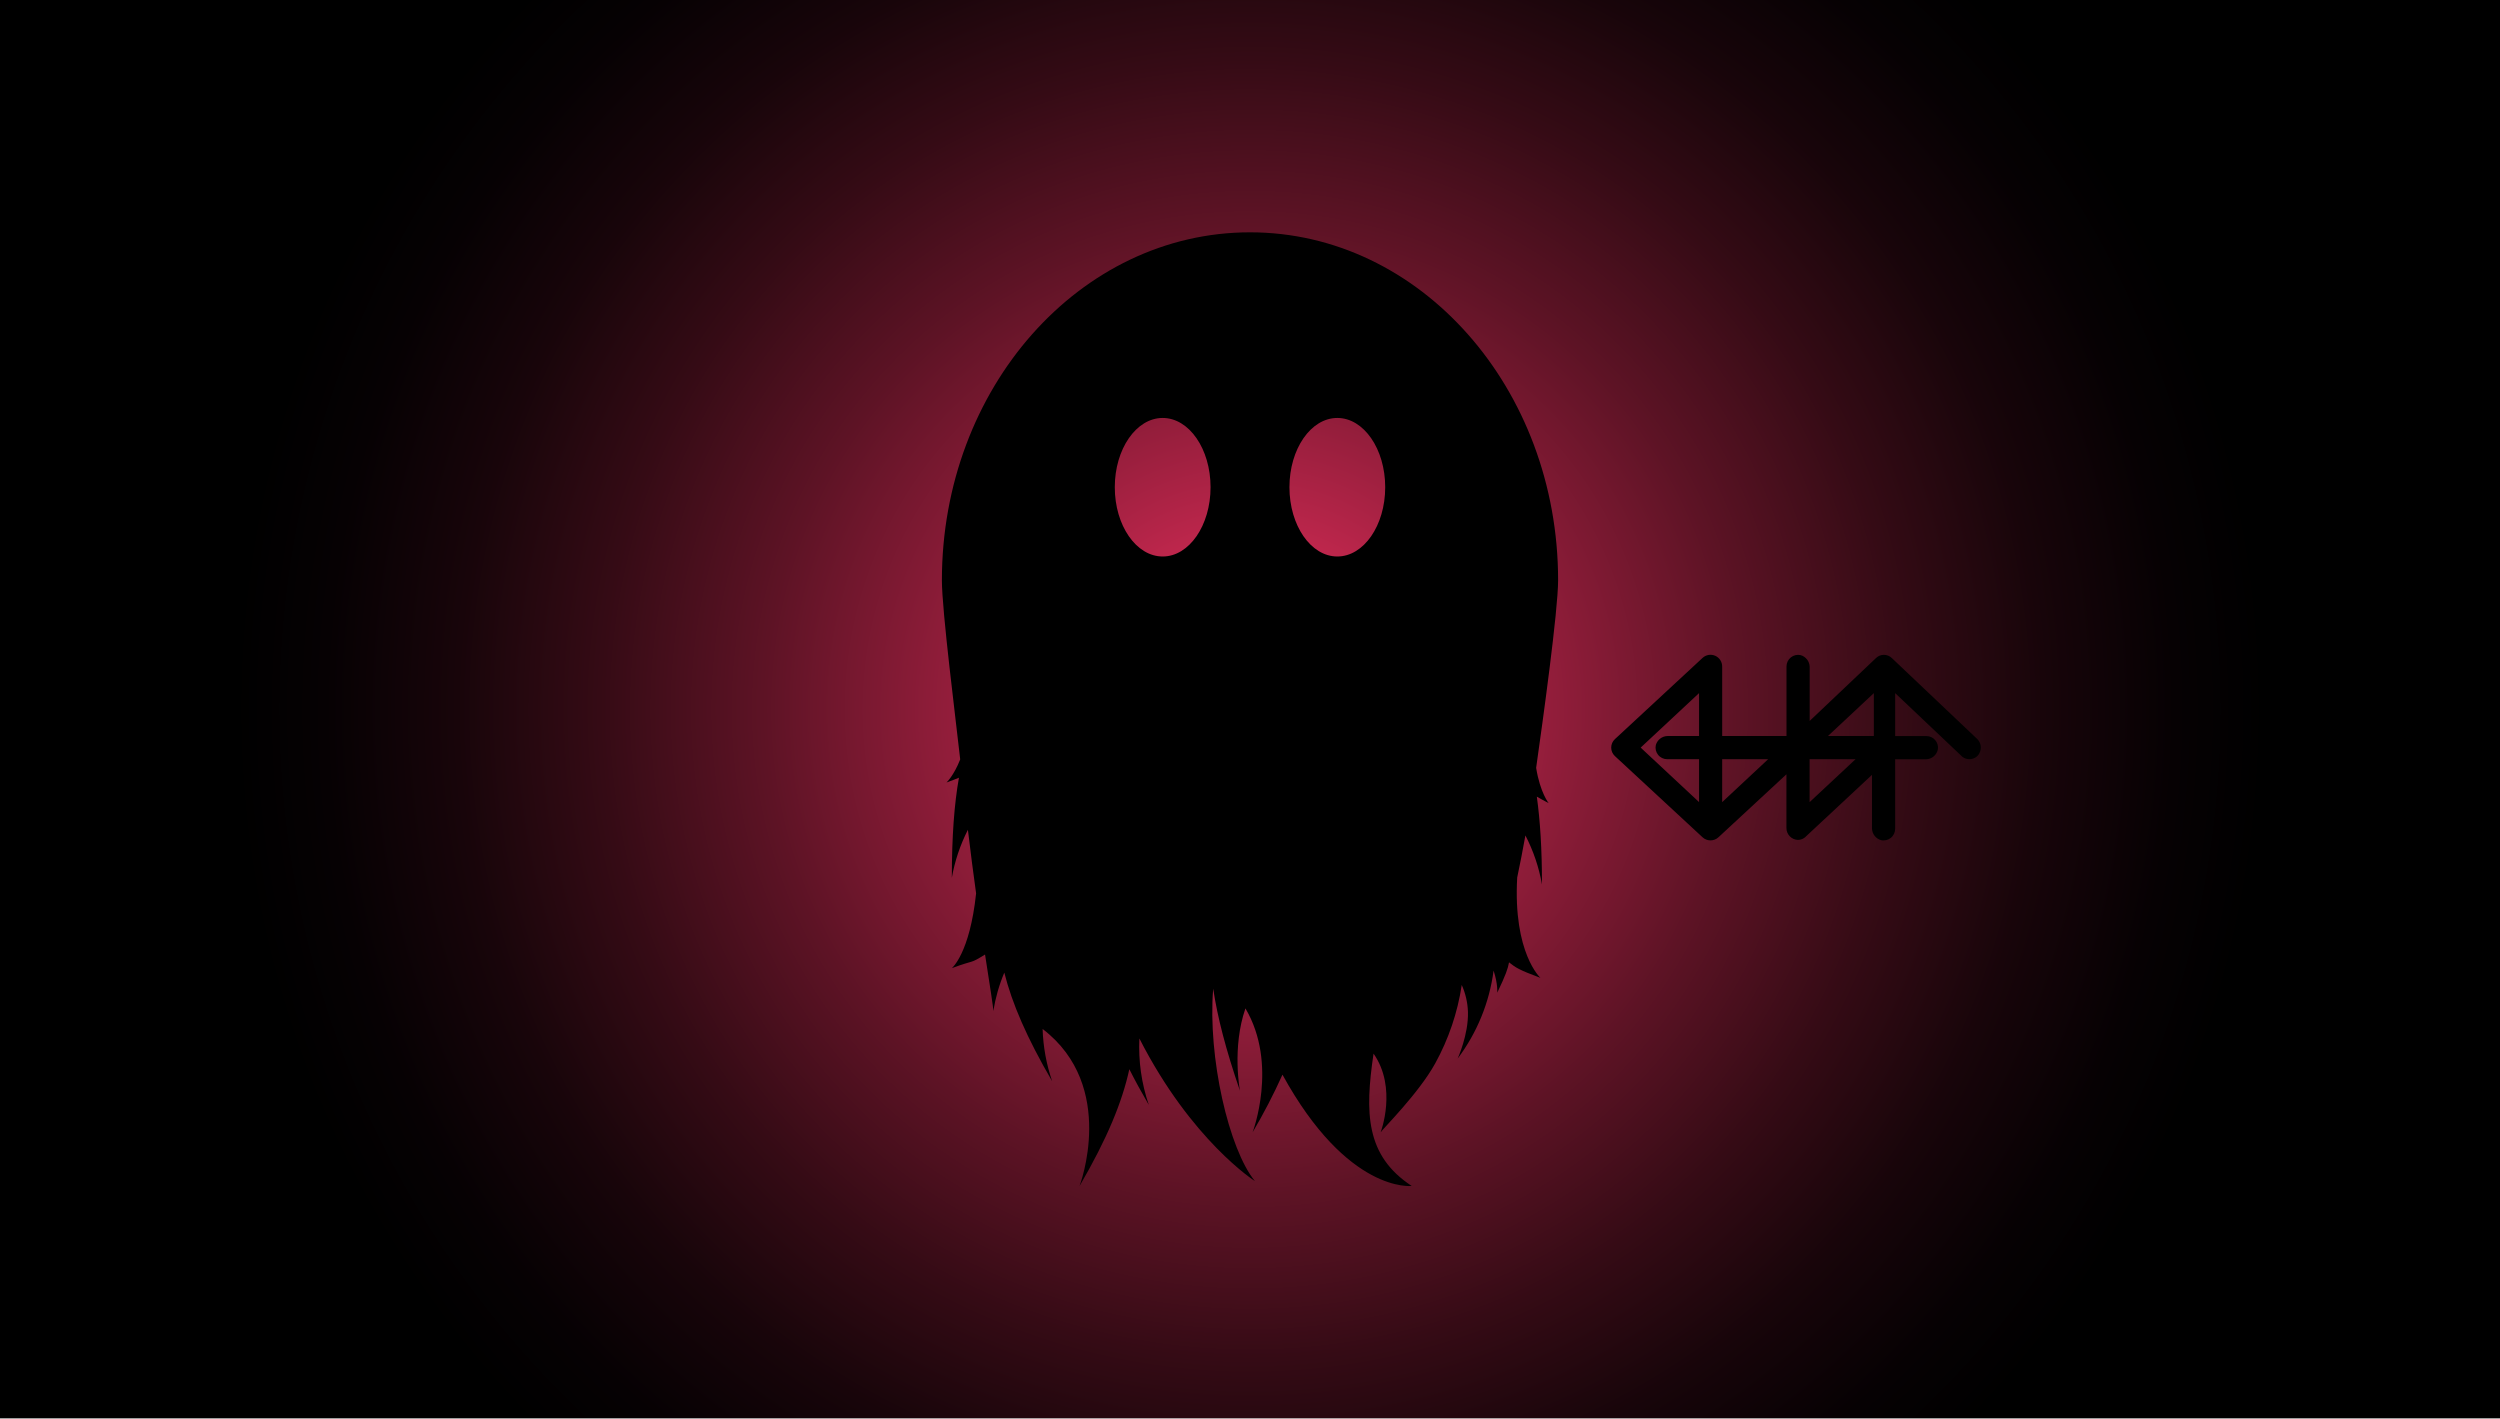
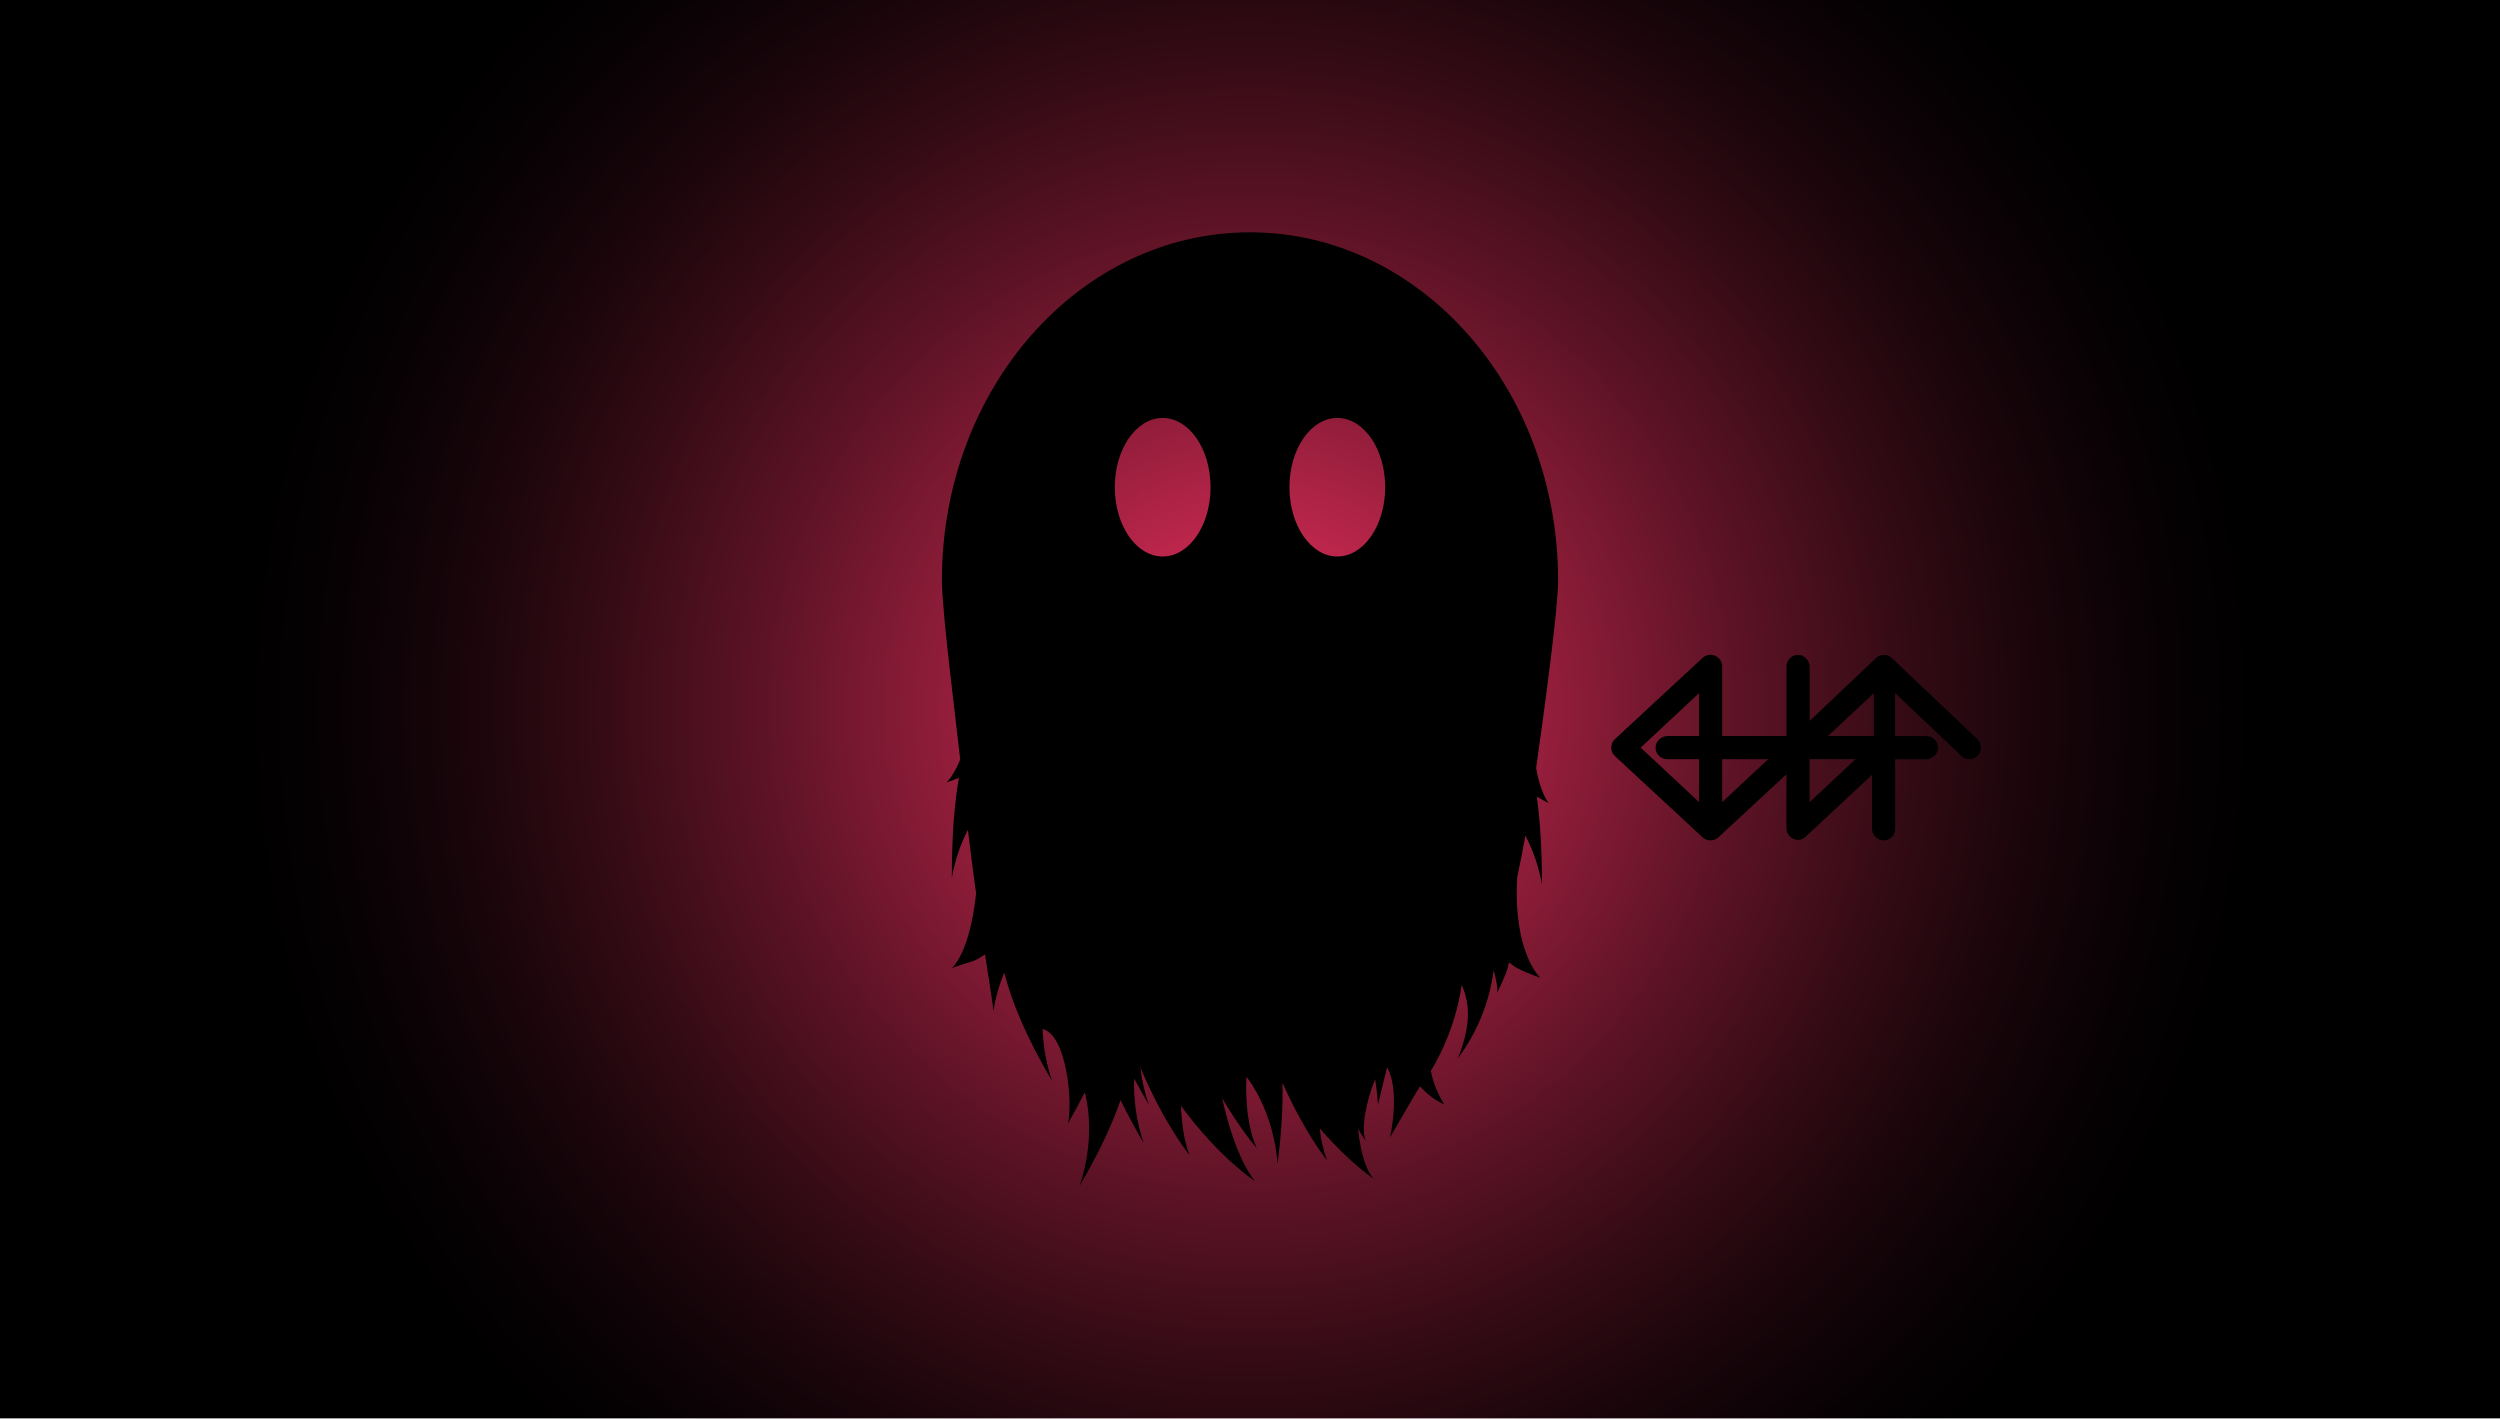
<svg xmlns="http://www.w3.org/2000/svg" id="Layer_1" data-name="Layer 1" viewBox="0 0 1366 775">
  <defs>
    <style>.cls-1{fill:url(#radial-gradient);}</style>
    <radialGradient id="radial-gradient" cx="683" cy="387.5" r="555.27" gradientUnits="userSpaceOnUse">
      <stop offset="0" stop-color="#fe3366" />
      <stop offset="0.12" stop-color="#cf2a53" />
      <stop offset="0.3" stop-color="#911d3a" />
      <stop offset="0.48" stop-color="#5d1325" />
      <stop offset="0.64" stop-color="#350b15" />
      <stop offset="0.78" stop-color="#18050a" />
      <stop offset="0.91" stop-color="#060103" />
      <stop offset="1" />
    </radialGradient>
  </defs>
  <rect class="cls-1" width="1366" height="775" />
  <path d="M1083.43,406.86h0l-46.8-44.36h0a6.19,6.19,0,0,0-8.52,0h0l-36.3,34.41V367.35a6.82,6.82,0,0,0-4.95-6.39,6.34,6.34,0,0,0-7.72,6.19v38H944V367.29a6.38,6.38,0,0,0-10.74-4.79h0l-47.87,44.36h0a6.31,6.31,0,0,0,0,9.27h0l47.87,44.35h0a6.4,6.4,0,0,0,8.71,0h0l37.13-34.4v29.3a6.51,6.51,0,0,0,6.31,6.55,6.22,6.22,0,0,0,4.18-1.68l0-.05,36.26-33.83v29.29a6.83,6.83,0,0,0,4.94,6.4,6.35,6.35,0,0,0,7.73-6.19v-38h16.85a6.71,6.71,0,0,0,6.5-5.53,6.3,6.3,0,0,0-6.19-7.14h-17.16V381.72l36.26,34.36,0,.05a6.3,6.3,0,0,0,7,1.09,5.63,5.63,0,0,0,2.82-2.81A6.53,6.53,0,0,0,1083.43,406.86Zm-152.07-1.7H914.14a6.82,6.82,0,0,0-6.4,4.94,6.35,6.35,0,0,0,6.19,7.73h17.43v23.44l-31.9-29.78,31.9-29.77ZM944,441.27V417.83h25.11Zm82.87-59.55v23.44H1001.8Zm-35.1,59.55V417.83h25.11Z" transform="translate(-3 -3)" />
-   <path d="M842.35,422.56c3.59-25.25,12-85.91,12-102.47,0-105-75.37-190.15-168.35-190.15S517.65,215.07,517.65,320.09c0,16.61,7.66,76.61,10,97.85-3.53,9-7.48,12.62-7.48,12.62,2.78-1,5-1.88,6.79-2.61-2.56,14.45-3.87,32-3.88,54.69a93.17,93.17,0,0,1,8.78-26.24c1.49,12.48,3,24.13,4.48,34.74C532.87,524.05,523.08,532,523.08,532c13.3-4.94,9.3-2,18.15-7.45,2.68,17.54,4.53,28.62,4.52,30.89a92.31,92.31,0,0,1,6-21c4.26,16.84,12.2,35.4,26.16,59.37a97.36,97.36,0,0,1-5.23-28.59c41,31.35,20.16,85.86,20.16,85.86,15.21-26.13,23.27-45.82,27.23-63.86,3.08,6.11,6.61,12.58,10.64,19.5a97.86,97.86,0,0,1-5.15-36.29c28.49,55.88,63.11,77.91,63.11,77.91-14.22-17.39-25.85-67.69-22.78-105.11,2.29,15.36,6.88,33.2,14.62,55.76,0,0-4.48-23.54,3-45,18.06,30.59,3.9,67.71,3.9,67.71a320.24,320.24,0,0,0,16.33-31.5c35.75,65.08,70.61,60.8,70.61,60.8-25.22-16.55-25.64-39.92-20.84-72.3,13.12,18.75,3.87,43,3.87,43,1-1.74,20.73-21.18,29.79-37.61a128.22,128.22,0,0,0,14.53-42.9,39.41,39.41,0,0,1,3.39,14.69c.36,12.47-5.63,25.52-5.63,25.53a102,102,0,0,0,19.64-48.09c2.45,7.61,2,12.1,2,12.1,4.76-10,5.76-13,6.43-16.59,3.75,2.93,5.33,4.07,17.16,8.47,0,0-15-13.56-12.69-54.81,1.57-7.43,3.06-15.11,4.48-23a93.2,93.2,0,0,1,9.06,26.79c0-19.31-1-34.88-2.82-48,1.67,1,3.76,2.12,6.45,3.55C849.22,441.84,844.56,436.22,842.35,422.56ZM638.29,307.07c-14.45,0-26.17-16.95-26.17-37.85s11.72-37.85,26.17-37.85,26.16,16.94,26.16,37.85S652.74,307.07,638.29,307.07Zm95.42,0c-14.45,0-26.16-16.95-26.16-37.85s11.71-37.85,26.16-37.85,26.17,16.94,26.17,37.85S748.16,307.07,733.71,307.07Z" transform="translate(-3 -3)" />
+   <path d="M842.35,422.56c3.59-25.25,12-85.91,12-102.47,0-105-75.37-190.15-168.35-190.15S517.65,215.07,517.65,320.09c0,16.61,7.66,76.61,10,97.85-3.53,9-7.48,12.62-7.48,12.62,2.78-1,5-1.88,6.79-2.61-2.56,14.45-3.87,32-3.88,54.69a93.17,93.17,0,0,1,8.78-26.24c1.49,12.48,3,24.13,4.48,34.74C532.87,524.05,523.08,532,523.08,532c13.3-4.94,9.3-2,18.15-7.45,2.68,17.54,4.53,28.62,4.52,30.89a92.31,92.31,0,0,1,6-21c4.26,16.84,12.2,35.4,26.16,59.37a97.36,97.36,0,0,1-5.23-28.59c13.47,3.53,16.52,41,13.82,51.7q5.16-9,9.22-17.08c6.74,26-2.88,51.24-2.88,51.24,10.63-18.25,17.76-33.36,22.44-47,3.53,7.28,7.7,15.07,12.64,23.54a98.15,98.15,0,0,1-5.19-35.29c2.41,4.57,5.06,9.34,8,14.35a94.06,94.06,0,0,1-4.6-20.32c13.15,31.2,26.86,47.83,26.86,47.83-2.77-6.93-4.3-16.26-4.7-26.94,21.42,29,40.4,41.05,40.4,41.05-7.13-8.72-13.6-25.71-17.9-45.21,10.45,17.67,19,27.42,19,27.42-4.58-9.79-6.42-23.83-5.73-39.19,16,21.21,17,47.72,17,47.72,2.2-17.37,3-31.81,2.67-44.42C716,622.27,728.1,637,728.1,637a69.12,69.12,0,0,1-4-17.5c16.71,19.42,29.81,27.78,29.81,27.78-4.49-3.89-7.6-15.2-8.87-27.52a68.51,68.51,0,0,0,4.45,7c-3.19-5.73-.14-22,4.91-34.11,1.23,8.09,1.5,13.94,1.5,13.94,1.28-5.16,3.14-12.79,5-20.4,7.41,13.12,1.6,38.31,1.6,38.31,4.66-8,15-26,16.4-27.89,7.27,7.85,13.25,9.79,13.25,9.79a52.42,52.42,0,0,1-7.34-18.28c.84-1.34,1.63-2.66,2.35-4a128.22,128.22,0,0,0,14.53-42.9,39.41,39.41,0,0,1,3.39,14.69c.36,12.47-5.63,25.52-5.63,25.53a102,102,0,0,0,19.64-48.09c2.45,7.61,2,12.1,2,12.1,4.76-10,5.76-13,6.43-16.59,3.75,2.93,5.33,4.07,17.16,8.47,0,0-15-13.56-12.69-54.81,1.57-7.43,3.06-15.11,4.48-23a93.2,93.2,0,0,1,9.06,26.79c0-19.31-1-34.88-2.82-48,1.67,1,3.76,2.12,6.45,3.55C849.22,441.84,844.56,436.22,842.35,422.56ZM638.29,307.07c-14.45,0-26.17-16.95-26.17-37.85s11.72-37.85,26.17-37.85,26.16,16.94,26.16,37.85S652.74,307.07,638.29,307.07Zm69.26-37.85c0-20.91,11.71-37.85,26.16-37.85s26.17,16.94,26.17,37.85-11.72,37.85-26.17,37.85S707.55,290.12,707.55,269.22Z" transform="translate(-3 -3)" />
</svg>
